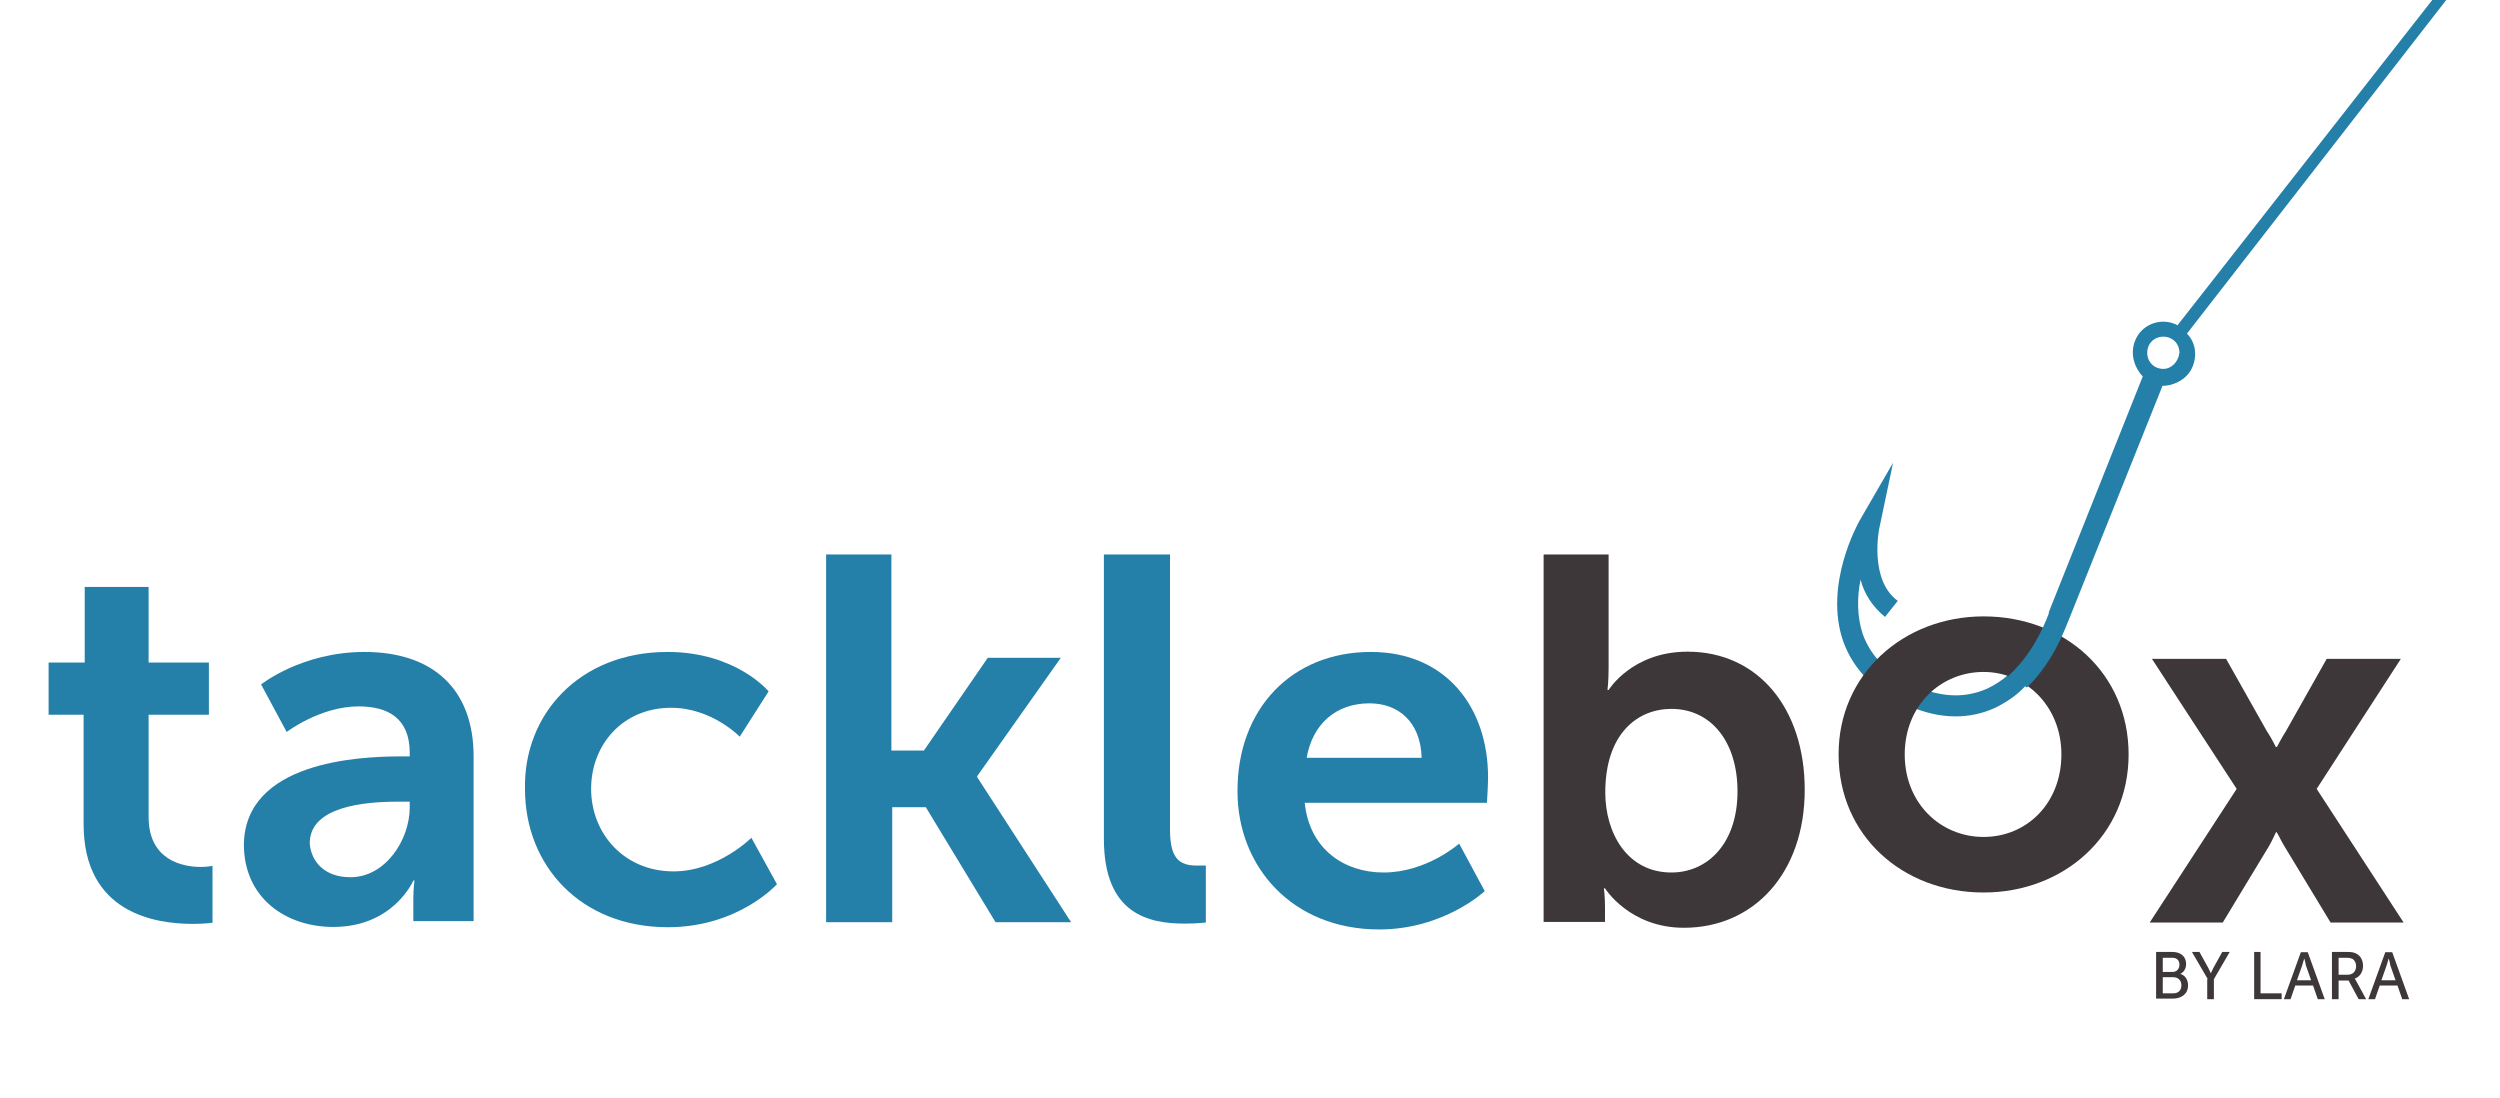
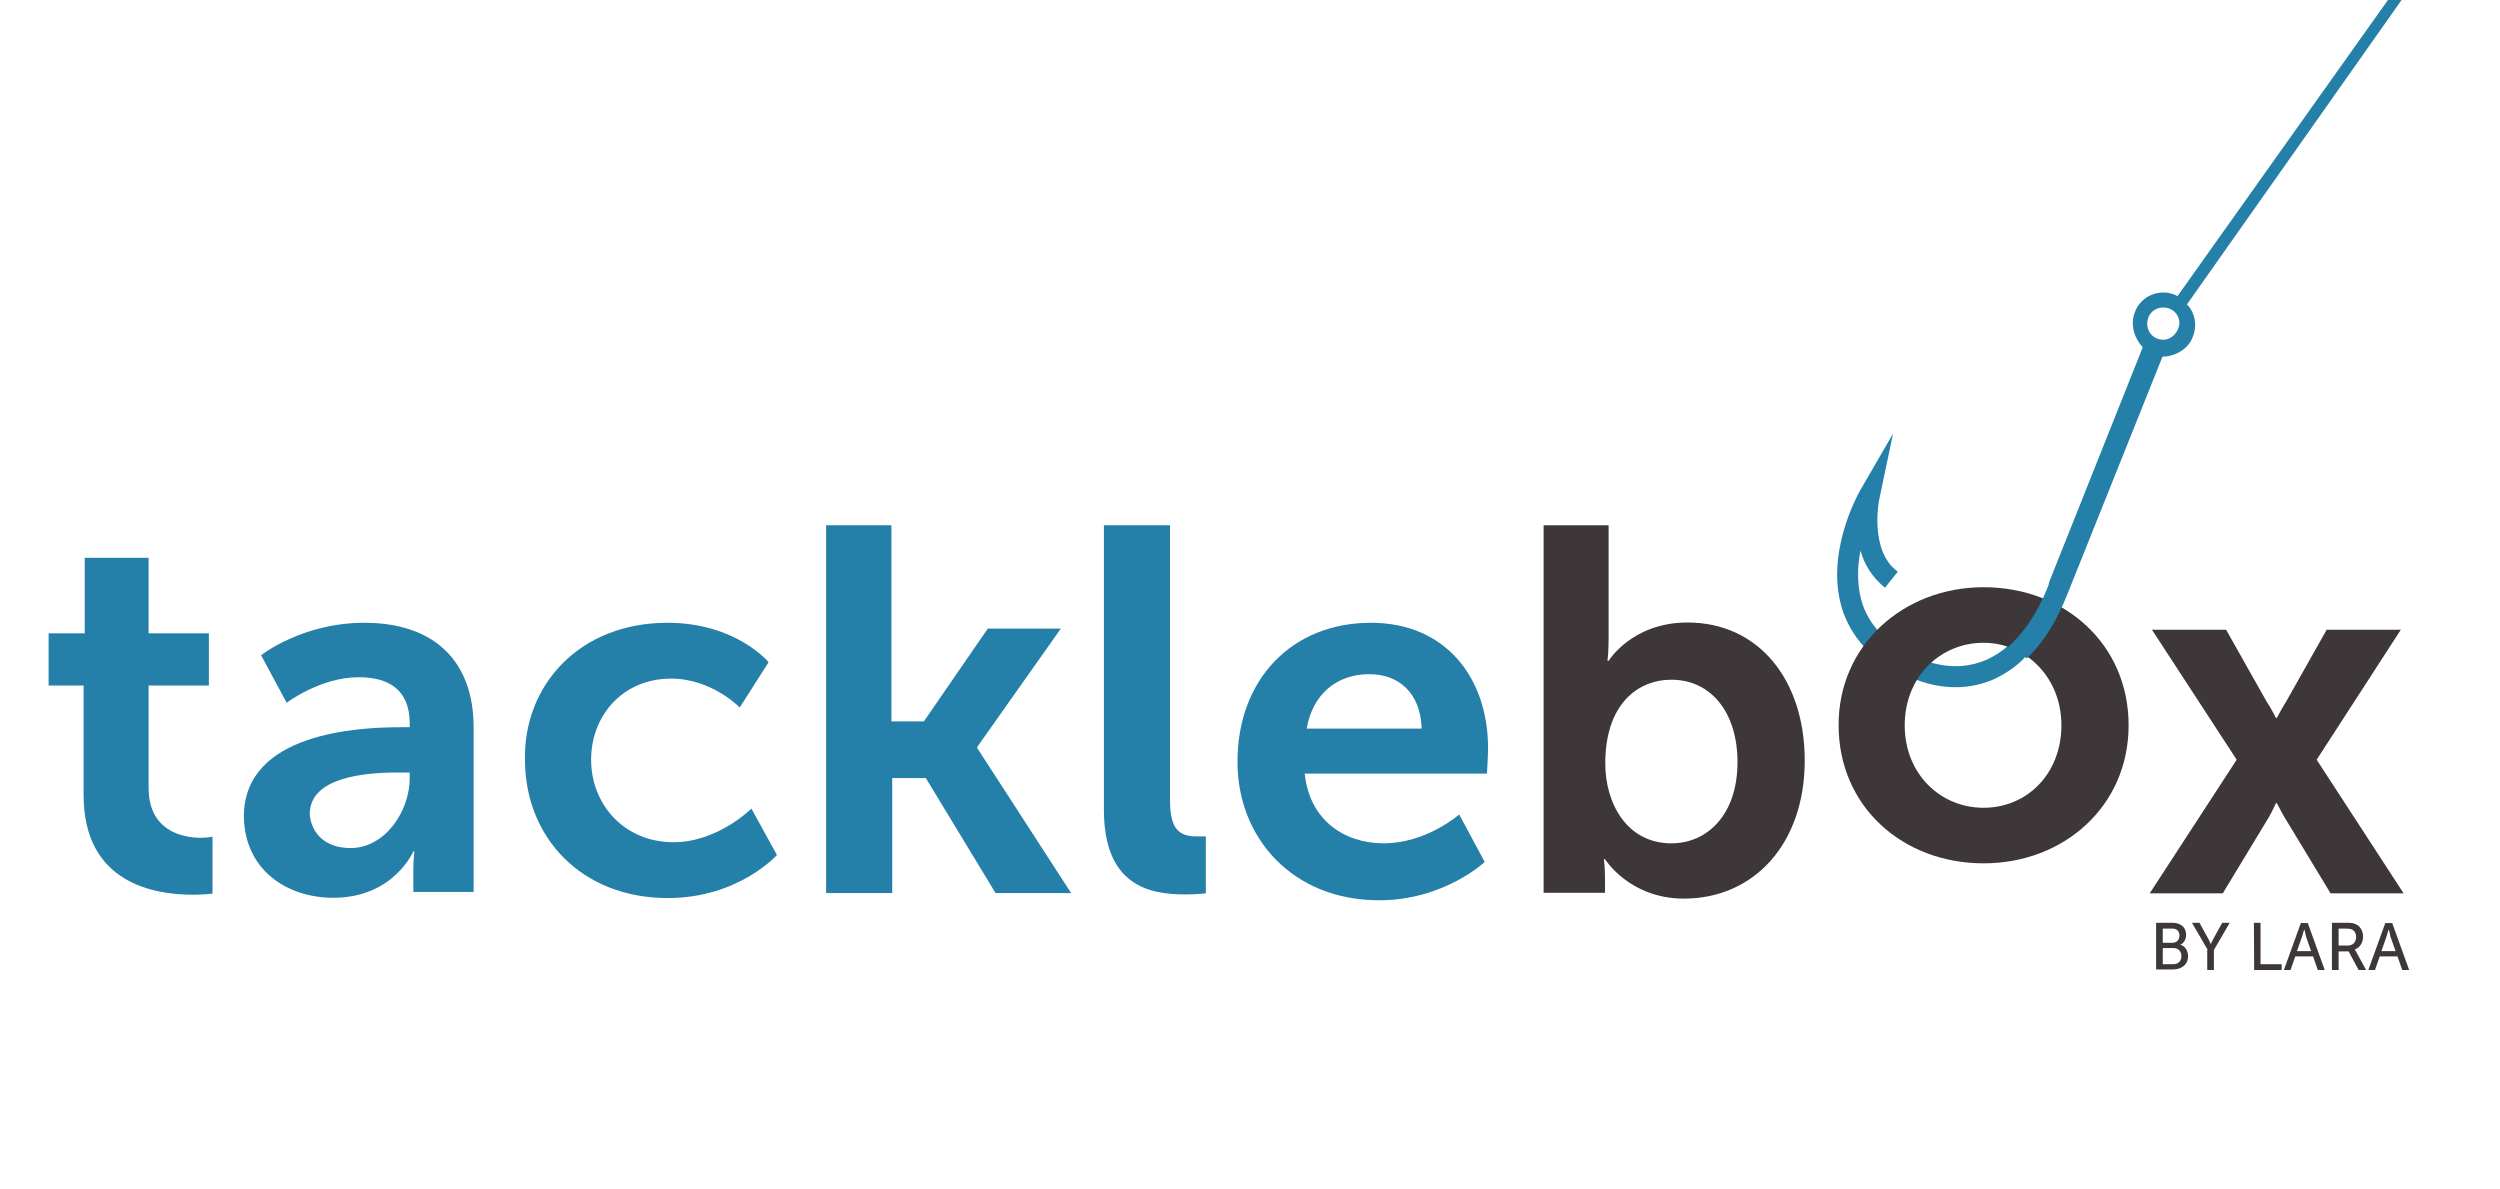
- <svg xmlns="http://www.w3.org/2000/svg" version="1.1" id="Layer_1" x="0px" y="0px" viewBox="0 205 900 395" enable-background="new 0 205 900 395" xml:space="preserve">
-   <path fill="#2480A9" d="M722.9,447.9c-2.1,2.1-5,3.8-7.5,5c-7.5,3.3-15.5,3.3-24.7-0.4c-10.4-4.2-17.1-10.9-20.1-19.2  c-2.1-6.3-2.1-13.4-0.8-19.6c1.3,5,4.2,9.6,8.8,13.4l4.6-5.8c-10.4-7.5-6.7-25.9-6.7-25.9l5-23.8l-12.1,20.9  c-0.4,0.8-13,23-5.8,43.5c3.8,10.4,11.7,18.4,24.2,23.4c10.9,4.6,21.3,4.6,30.5,0.4c4.2-2.1,7.9-4.6,10.9-7.9" />
+ <svg xmlns="http://www.w3.org/2000/svg" version="1.1" id="Layer_1" x="0px" y="0px" viewBox="0 318 900 428" enable-background="new 0 318 900 428" xml:space="preserve">
+   <path fill="#2480A9" d="M722.9,550.4c-2.1,2.1-5,3.8-7.5,5c-7.5,3.3-15.5,3.3-24.7-0.4c-10.4-4.2-17.1-10.9-20.1-19.2  c-2.1-6.3-2.1-13.4-0.8-19.6c1.3,5,4.2,9.6,8.8,13.4l4.6-5.8c-10.4-7.5-6.7-25.9-6.7-25.9l5-23.8L669.4,495c-0.4,0.8-13,23-5.8,43.5  c3.8,10.4,11.7,18.4,24.2,23.4c10.9,4.6,21.3,4.6,30.5,0.4c4.2-2.1,7.9-4.6,10.9-7.9" />
  <g>
-     <path fill="#247FA9" d="M30.1,462.3H17.5v-18.8h13v-27.2h23v27.2h21.7v18.8H53.5v36.8c0,15.5,12.1,18,18.8,18   c2.5,0,4.2-0.4,4.2-0.4v20.5c0,0-2.9,0.4-7.1,0.4c-13.4,0-39.3-3.8-39.3-35.9C30.1,501.6,30.1,462.3,30.1,462.3z" />
-     <path fill="#247FA9" d="M144.2,477.3h3.3V476c0-12.5-7.9-16.7-18.4-16.7c-13.8,0-25.9,9.2-25.9,9.2L94,451.4   c0,0,14.6-11.7,37.2-11.7c25.1,0,39.3,13.8,39.3,37.6v59.3h-21.7v-7.9c0-3.8,0.4-6.7,0.4-6.7h-0.4c0,0-7.1,16.7-28.8,16.7   c-17.1,0-32.2-10.4-32.2-29.7C88.2,479.4,128.7,477.3,144.2,477.3z M126.2,520.8c12.5,0,21.3-13.4,21.3-25.1v-2.1h-4.2   c-12.1,0-31.8,1.7-31.8,15C112,515,116.6,520.8,126.2,520.8z" />
-     <path fill="#247FA9" d="M240.3,439.7c24.7,0,36.4,14.2,36.4,14.2l-10.4,16.3c0,0-10-10.4-24.7-10.4c-17.5,0-28.8,13.4-28.8,29.2   c0,15.9,11.7,29.7,29.7,29.7c15.9,0,28-12.1,28-12.1l9.2,16.7c0,0-13.8,15.5-39.3,15.5c-31.3,0-51.4-22.1-51.4-49.7   C188.4,462.3,208.5,439.7,240.3,439.7z" />
-     <path fill="#247FA9" d="M297.1,404.6h23.8v70.6h11.7l23-33.4h26.3l-30.1,42.6v0.4l33.8,52.2h-27.2l-25.1-41.4h-12.1V537h-23.8   V404.6H297.1z" />
-     <path fill="#247FA9" d="M397.8,404.6h23.4v99c0,10.4,3.3,13,9.6,13c1.7,0,3.3,0,3.3,0v20.5c0,0-3.3,0.4-7.5,0.4   c-13,0-29.2-3.3-29.2-30.5V404.6H397.8z" />
-     <path fill="#247FA9" d="M493.5,439.7c27.2,0,42.2,20.1,42.2,45.1c0,2.9-0.4,9.2-0.4,9.2h-65.6c1.7,16.7,14.2,25.1,28.4,25.1   c15.5,0,27.2-10.4,27.2-10.4l9.2,17.1c0,0-14.6,13.8-38,13.8c-31.3,0-51-22.6-51-49.7C445.4,460.2,465,439.7,493.5,439.7z    M511.8,477.8c-0.4-13-8.4-19.6-18.8-19.6c-12.1,0-20.5,7.5-22.6,19.6H511.8z" />
-     <path fill="#3E3739" d="M555.3,404.6h23.8v40.9c0,4.6-0.4,7.9-0.4,7.9h0.4c0,0,8.4-13.8,28.4-13.8c25.5,0,42.2,20.5,42.2,49.7   c0,30.1-18.4,49.7-43.5,49.7c-19.6,0-28.4-14.2-28.4-14.2h-0.4c0,0,0.4,2.9,0.4,6.7v5.4h-22.1V404.6H555.3z M601.7,519.1   c13,0,23.8-10.4,23.8-29.2c0-18-9.6-29.7-23.8-29.7c-12.1,0-23.8,8.8-23.8,30.1C577.9,504.9,585.8,519.1,601.7,519.1z" />
-     <path fill="#3E3739" d="M714.1,426.9c29.2,0,52.2,20.5,52.2,49.7s-23.4,49.7-52.2,49.7c-29.2,0-52.2-20.5-52.2-49.7   C661.8,447.8,685.2,426.9,714.1,426.9z M714.1,506.3c15.5,0,28-12.1,28-29.7c0-17.5-13-29.7-28-29.7c-15.5,0-28.4,12.1-28.4,29.7   C685.7,494.2,698.6,506.3,714.1,506.3z" />
-     <path fill="#3E3739" d="M819.4,504.5c0,0-1.3,2.9-2.5,5l-16.7,27.6h-26.3l31.3-48.1l-30.5-46.8h26.7l14.6,25.9   c1.7,2.5,3.3,5.8,3.3,5.8h0.4c0,0,1.7-3.3,3.3-5.8l14.6-25.9h26.7L834,489l31.3,48.1H839l-16.7-27.6   C821,507.4,819.8,504.5,819.4,504.5L819.4,504.5z" />
+     <path fill="#247FA9" d="M30.1,564.8H17.5V546h13v-27.2h23V546h21.7v18.8H53.5v36.8c0,15.5,12.1,18,18.8,18c2.5,0,4.2-0.4,4.2-0.4   v20.5c0,0-2.9,0.4-7.1,0.4c-13.4,0-39.3-3.8-39.3-35.9C30.1,604.1,30.1,564.8,30.1,564.8z" />
+     <path fill="#247FA9" d="M144.2,579.8h3.3v-1.3c0-12.5-7.9-16.7-18.4-16.7c-13.8,0-25.9,9.2-25.9,9.2L94,553.9   c0,0,14.6-11.7,37.2-11.7c25.1,0,39.3,13.8,39.3,37.6v59.3h-21.7v-7.9c0-3.8,0.4-6.7,0.4-6.7h-0.4c0,0-7.1,16.7-28.8,16.7   c-17.1,0-32.2-10.4-32.2-29.7C88.2,581.9,128.7,579.8,144.2,579.8z M126.2,623.3c12.5,0,21.3-13.4,21.3-25.1v-2.1h-4.2   c-12.1,0-31.8,1.7-31.8,15C112,617.5,116.6,623.3,126.2,623.3z" />
+     <path fill="#247FA9" d="M240.3,542.2c24.7,0,36.4,14.2,36.4,14.2l-10.4,16.3c0,0-10-10.4-24.7-10.4c-17.5,0-28.8,13.4-28.8,29.2   c0,15.9,11.7,29.7,29.7,29.7c15.9,0,28-12.1,28-12.1l9.2,16.7c0,0-13.8,15.5-39.3,15.5c-31.3,0-51.4-22.1-51.4-49.7   C188.4,564.8,208.5,542.2,240.3,542.2z" />
+     <path fill="#247FA9" d="M297.1,507.1h23.8v70.6h11.7l23-33.4h26.3l-30.1,42.6v0.4l33.8,52.2h-27.2l-25.1-41.4h-12.1v41.4h-23.8   V507.1H297.1z" />
+     <path fill="#247FA9" d="M397.8,507.1h23.4v99c0,10.4,3.3,13,9.6,13c1.7,0,3.3,0,3.3,0v20.5c0,0-3.3,0.4-7.5,0.4   c-13,0-29.2-3.3-29.2-30.5V507.1H397.8z" />
+     <path fill="#247FA9" d="M493.5,542.2c27.2,0,42.2,20.1,42.2,45.1c0,2.9-0.4,9.2-0.4,9.2h-65.6c1.7,16.7,14.2,25.1,28.4,25.1   c15.5,0,27.2-10.4,27.2-10.4l9.2,17.1c0,0-14.6,13.8-38,13.8c-31.3,0-51-22.6-51-49.7C445.4,562.7,465,542.2,493.5,542.2z    M511.8,580.3c-0.4-13-8.4-19.6-18.8-19.6c-12.1,0-20.5,7.5-22.6,19.6H511.8z" />
+     <path fill="#3E3739" d="M555.3,507.1h23.8V548c0,4.6-0.4,7.9-0.4,7.9h0.4c0,0,8.4-13.8,28.4-13.8c25.5,0,42.2,20.5,42.2,49.7   c0,30.1-18.4,49.7-43.5,49.7c-19.6,0-28.4-14.2-28.4-14.2h-0.4c0,0,0.4,2.9,0.4,6.7v5.4h-22.1V507.1H555.3z M601.7,621.6   c13,0,23.8-10.4,23.8-29.2c0-18-9.6-29.7-23.8-29.7c-12.1,0-23.8,8.8-23.8,30.1C577.9,607.4,585.8,621.6,601.7,621.6z" />
+     <path fill="#3E3739" d="M714.1,529.4c29.2,0,52.2,20.5,52.2,49.7c0,29.2-23.4,49.7-52.2,49.7c-29.2,0-52.2-20.5-52.2-49.7   C661.8,550.3,685.2,529.4,714.1,529.4z M714.1,608.8c15.5,0,28-12.1,28-29.7c0-17.5-13-29.7-28-29.7c-15.5,0-28.4,12.1-28.4,29.7   C685.7,596.7,698.6,608.8,714.1,608.8z" />
+     <path fill="#3E3739" d="M819.4,607c0,0-1.3,2.9-2.5,5l-16.7,27.6h-26.3l31.3-48.1l-30.5-46.8h26.7l14.6,25.9   c1.7,2.5,3.3,5.8,3.3,5.8h0.4c0,0,1.7-3.3,3.3-5.8l14.6-25.9h26.7L834,591.5l31.3,48.1H839L822.3,612   C821,609.9,819.8,607,819.4,607L819.4,607z" />
  </g>
-   <path fill="#2480A9" d="M914.3,161.7l-5.4,0.8l-125,159.6c-0.4,0-0.4-0.4-0.8-0.4c-5.8-2.5-12.5,0.4-14.6,6.3  c-1.7,4.6,0,9.6,2.9,12.5l-33.8,84.8v0.4c0,0-4.6,13.8-14.6,22.6l6.7,4.2c10-9.6,14.2-22.6,15-24.2l33.8-84.4  c4.2,0,9.2-2.5,10.9-7.1c1.7-4.2,0.8-8.8-2.1-11.7L914.3,161.7z M778.8,337.8c-3.3,0-5.8-2.5-5.8-5.8s2.5-5.8,5.8-5.8  s5.8,2.5,5.8,5.8C784.2,335.3,781.7,337.8,778.8,337.8z" />
+   <path fill="#2480A9" d="M874.3,304.2l-5.4,0.8l-85,119.6c-0.4,0-0.4-0.4-0.8-0.4c-5.8-2.5-12.5,0.4-14.6,6.3  c-1.7,4.6,0,9.6,2.9,12.5l-33.8,84.8v0.4c0,0-4.6,13.8-14.6,22.6l6.7,4.2c10-9.6,14.2-22.6,15-24.2l33.8-84.4  c4.2,0,9.2-2.5,10.9-7.1c1.7-4.2,0.8-8.8-2.1-11.7L874.3,304.2z M778.8,440.3c-3.3,0-5.8-2.5-5.8-5.8s2.5-5.8,5.8-5.8  s5.8,2.5,5.8,5.8C784.2,437.8,781.7,440.3,778.8,440.3z" />
  <g>
-     <path fill="#3E3739" d="M776.2,547.7h5.9c2.9,0,4.9,1.6,4.9,4.3c0,1.7-0.8,3-2.1,3.6v0c1.8,0.5,2.8,2.2,2.8,4.1   c0,3.2-2.5,4.8-5.4,4.8h-6.1V547.7z M782.1,554.9c1.5,0,2.5-1.1,2.5-2.6s-0.9-2.5-2.5-2.5h-3.5v5.1H782.1z M782.4,562.6   c1.8,0,2.9-1.1,2.9-2.9c0-1.7-1.1-2.9-2.9-2.9h-3.8v5.8H782.4z" />
-     <path fill="#3E3739" d="M794.8,557.5l-5.7-9.8h2.7l3.1,5.6c0.5,0.9,1,2.1,1,2.1h0c0,0,0.5-1.2,1-2.1l3.1-5.6h2.7l-5.7,9.8v7.2h-2.4   V557.5z" />
-     <path fill="#3E3739" d="M811.4,547.7h2.4v14.9h7.6v2.1h-9.9V547.7z" />
-     <path fill="#3E3739" d="M832.7,559.8h-6.4l-1.7,4.9h-2.4l6.1-16.9h2.5l6.1,16.9h-2.5L832.7,559.8z M829.5,550.1   c0,0-0.4,1.5-0.7,2.4l-1.9,5.4h5.1l-1.9-5.4C830,551.6,829.6,550.1,829.5,550.1L829.5,550.1z" />
-     <path fill="#3E3739" d="M839.4,547.7h5.2c1.8,0,2.5,0.1,3.2,0.4c1.7,0.6,2.9,2.3,2.9,4.6c0,2.2-1.2,4-3,4.6v0c0,0,0.2,0.2,0.5,0.8   l3.6,6.6h-2.7l-3.6-6.7h-3.6v6.7h-2.4V547.7z M845.2,555.9c1.8,0,3-1.2,3-3.1c0-1.2-0.5-2.1-1.3-2.6c-0.5-0.2-1-0.4-2.3-0.4h-2.7   v6.1H845.2z" />
-     <path fill="#3E3739" d="M863.1,559.8h-6.4l-1.7,4.9h-2.4l6.1-16.9h2.5l6.1,16.9h-2.5L863.1,559.8z M859.9,550.1   c0,0-0.4,1.5-0.7,2.4l-1.9,5.4h5.1l-1.9-5.4C860.4,551.6,860,550.1,859.9,550.1L859.9,550.1z" />
+     <path fill="#3E3739" d="M776.2,650.2h5.9c2.9,0,4.9,1.6,4.9,4.3c0,1.7-0.8,3-2.1,3.6l0,0c1.8,0.5,2.8,2.2,2.8,4.1   c0,3.2-2.5,4.8-5.4,4.8h-6.1L776.2,650.2L776.2,650.2z M782.1,657.4c1.5,0,2.5-1.1,2.5-2.6s-0.9-2.5-2.5-2.5h-3.5v5.1H782.1z    M782.4,665.1c1.8,0,2.9-1.1,2.9-2.9c0-1.7-1.1-2.9-2.9-2.9h-3.8v5.8L782.4,665.1L782.4,665.1z" />
+     <path fill="#3E3739" d="M794.8,660l-5.7-9.8h2.7l3.1,5.6c0.5,0.9,1,2.1,1,2.1l0,0c0,0,0.5-1.2,1-2.1l3.1-5.6h2.7L797,660v7.2h-2.4   V660H794.8z" />
+     <path fill="#3E3739" d="M811.4,650.2h2.4v14.9h7.6v2.1h-9.9L811.4,650.2L811.4,650.2z" />
+     <path fill="#3E3739" d="M832.7,662.3h-6.4l-1.7,4.9h-2.4l6.1-16.9h2.5l6.1,16.9h-2.5L832.7,662.3z M829.5,652.6   c0,0-0.4,1.5-0.7,2.4l-1.9,5.4h5.1l-1.9-5.4C830,654.1,829.6,652.6,829.5,652.6L829.5,652.6z" />
+     <path fill="#3E3739" d="M839.4,650.2h5.2c1.8,0,2.5,0.1,3.2,0.4c1.7,0.6,2.9,2.3,2.9,4.6c0,2.2-1.2,4-3,4.6l0,0   c0,0,0.2,0.2,0.5,0.8l3.6,6.6h-2.7l-3.6-6.7h-3.6v6.7h-2.4v-17H839.4z M845.2,658.4c1.8,0,3-1.2,3-3.1c0-1.2-0.5-2.1-1.3-2.6   c-0.5-0.2-1-0.4-2.3-0.4h-2.7v6.1H845.2z" />
+     <path fill="#3E3739" d="M863.1,662.3h-6.4l-1.7,4.9h-2.4l6.1-16.9h2.5l6.1,16.9h-2.5L863.1,662.3z M859.9,652.6   c0,0-0.4,1.5-0.7,2.4l-1.9,5.4h5.1l-1.9-5.4C860.4,654.1,860,652.6,859.9,652.6L859.9,652.6z" />
  </g>
</svg>
